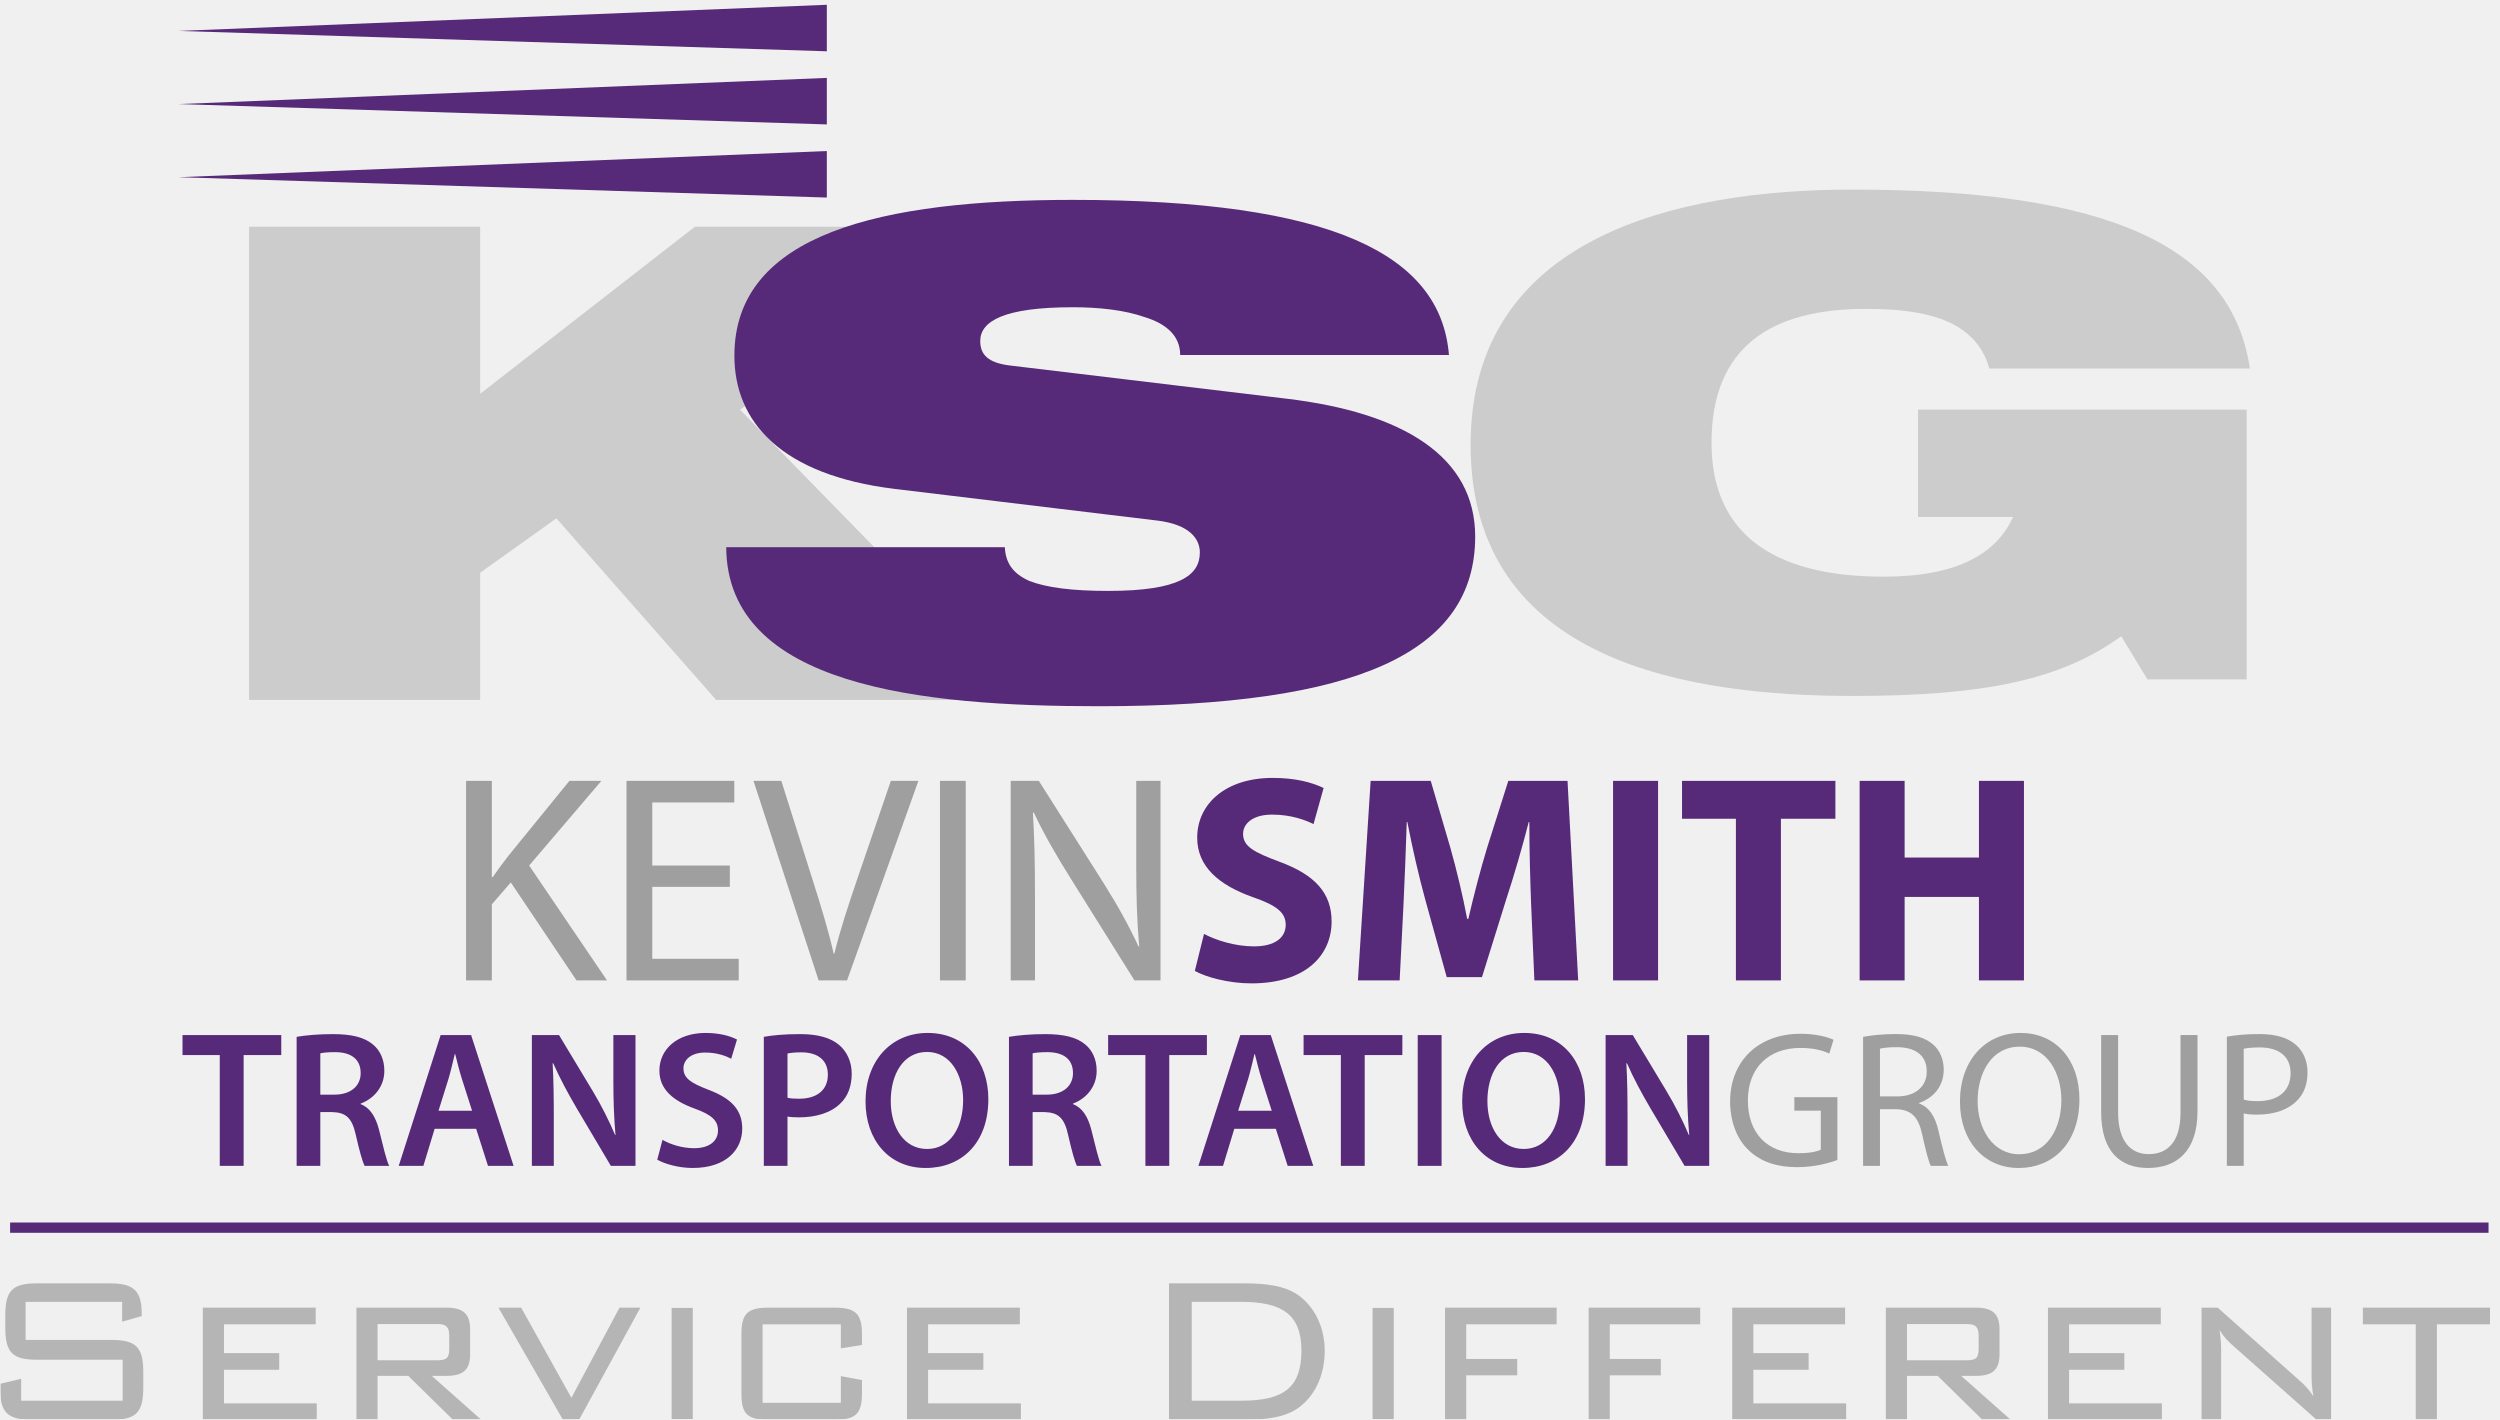
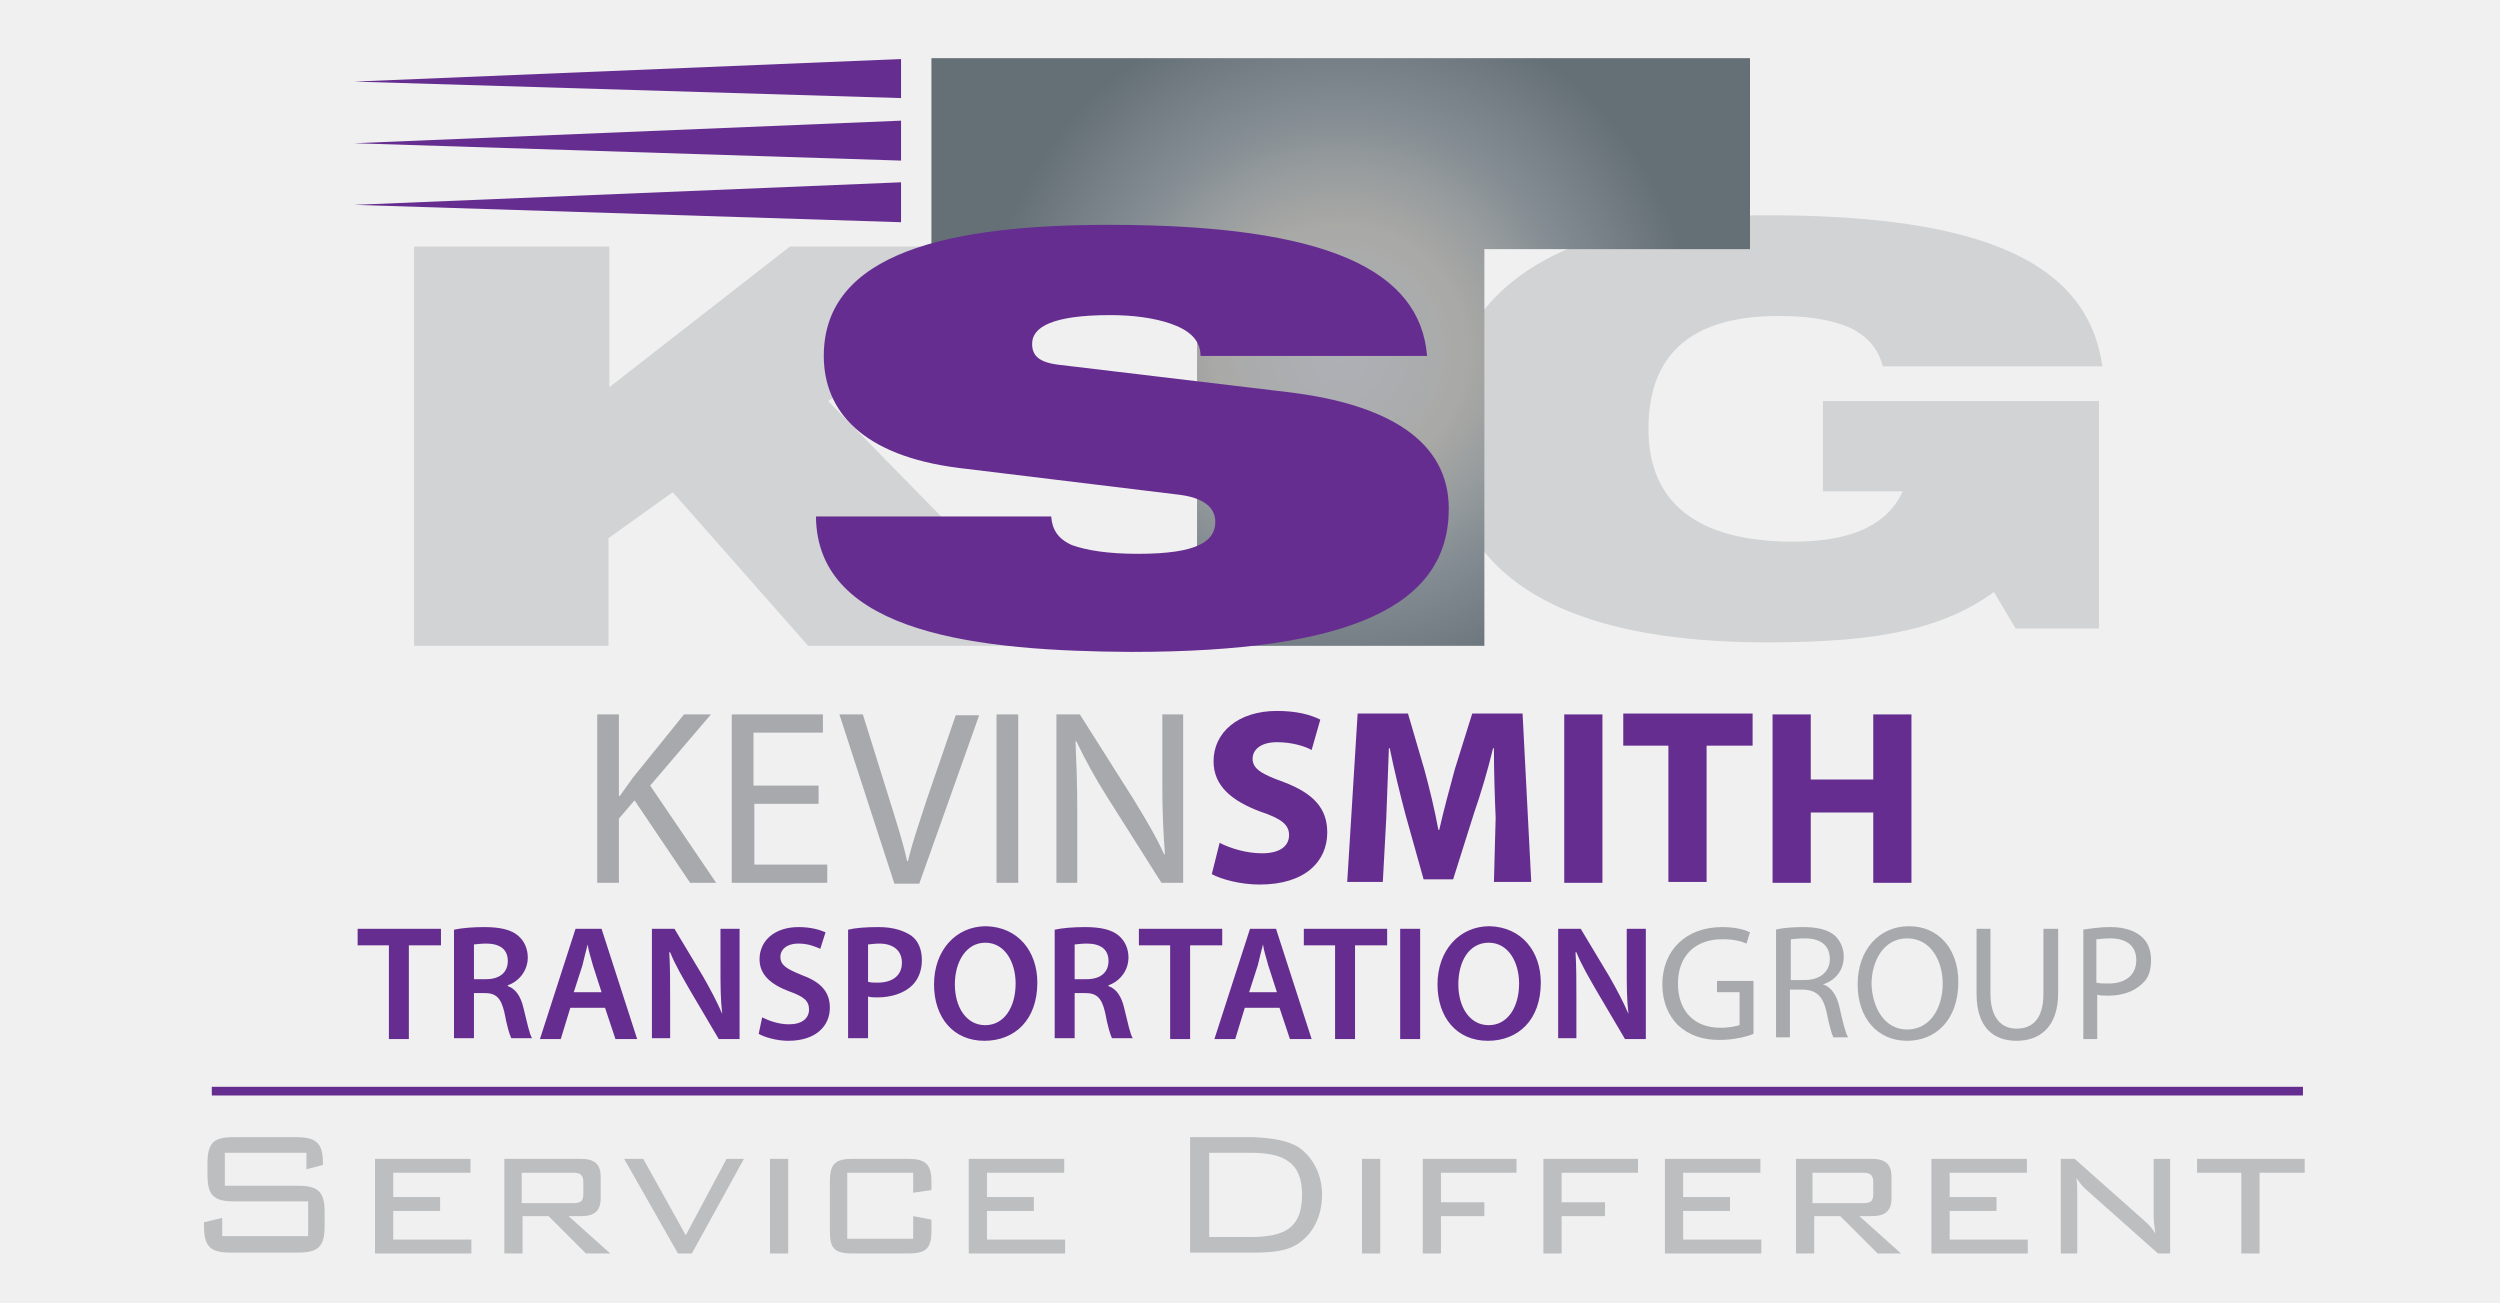
- <svg xmlns="http://www.w3.org/2000/svg" xmlns:xlink="http://www.w3.org/1999/xlink" width="243px" height="138px" viewBox="0 0 243 138" version="1.1">
-   <defs>
-     <path id="path-1" d="M0.06,0.269 L242.03,0.269 L242.03,137.94 L0.06,137.94" />
-     <path id="path-3" d="M31.417,22.299 L0.789,22.299 L0.789,0.269 L95.136,0.269 L95.136,22.299 L64.508,22.299 L64.508,68.036 L31.417,68.036 L31.417,22.299" />
-   </defs>
-   <g id="Page-1" stroke="none" stroke-width="1" fill="none" fill-rule="evenodd">
-     <g id="KSTG_Logo">
-       <g id="Group-18">
-         <mask id="mask-2" fill="white">
-           <use xlink:href="#path-1" />
-         </mask>
-         <g id="Clip-2" />
-         <path d="M2.492,126.54 L2.492,130.24 L10.844,130.24 C13.259,130.24 13.927,130.985 13.927,133.375 L13.927,134.865 C13.927,137.306 13.233,138 10.844,138 L3.109,138 C0.72,138 0,137.306 0,134.865 L0,134.504 L2.056,134.017 L2.056,136.149 L11.923,136.149 L11.923,132.167 L3.598,132.167 C1.233,132.167 0.514,131.499 0.514,129.032 L0.514,127.876 C0.514,125.409 1.233,124.741 3.598,124.741 L10.663,124.741 C12.873,124.741 13.772,125.357 13.772,127.644 L13.772,127.926 L11.871,128.466 L11.871,126.54 L2.492,126.54" id="Fill-1" fill="#B4B5B4" mask="url(#mask-2)" />
-         <path d="M19.713,127.104 L30.686,127.104 L30.686,128.723 L21.769,128.723 L21.769,131.524 L27.14,131.524 L27.14,133.143 L21.769,133.143 L21.769,136.407 L30.788,136.407 L30.788,138 L19.713,138 L19.713,127.104" id="Fill-3" fill="#B4B5B4" mask="url(#mask-2)" />
-         <path d="M36.701,128.698 L36.701,132.218 L42.509,132.218 C43.408,132.218 43.665,131.987 43.665,131.113 L43.665,129.802 C43.665,128.903 43.279,128.698 42.509,128.698 L36.701,128.698 L36.701,128.698 Z M34.646,127.104 L43.408,127.104 C45.001,127.104 45.695,127.696 45.695,129.211 L45.695,131.653 C45.695,133.143 45.001,133.734 43.408,133.734 L41.969,133.734 L46.774,138 L44.024,138 L39.683,133.734 L36.701,133.734 L36.701,138 L34.646,138 L34.646,127.104 L34.646,127.104 Z" id="Fill-4" fill="#B4B5B4" mask="url(#mask-2)" />
-         <path d="M48.448,127.104 L50.658,127.104 L55.54,135.867 L60.217,127.104 L62.246,127.104 L56.285,138 L54.718,138 L48.448,127.104" id="Fill-5" fill="#B4B5B4" mask="url(#mask-2)" />
-         <path d="M65.282,127.13 L67.338,127.13 L67.338,137.94 L65.282,137.94 L65.282,127.13 Z" id="Fill-6" fill="#B4B5B4" mask="url(#mask-2)" />
-         <path d="M74.123,128.723 L74.123,136.355 L81.729,136.355 L81.729,133.759 L83.784,134.145 L83.784,135.43 C83.784,137.434 83.168,138 81.112,138 L74.714,138 C72.606,138 72.067,137.434 72.067,135.43 L72.067,129.7 C72.067,127.696 72.633,127.104 74.714,127.104 L81.112,127.104 C83.142,127.104 83.784,127.669 83.784,129.7 L83.784,130.728 L81.729,131.062 L81.729,128.723 L74.123,128.723" id="Fill-7" fill="#B4B5B4" mask="url(#mask-2)" />
-         <path d="M88.156,127.104 L99.129,127.104 L99.129,128.723 L90.212,128.723 L90.212,131.524 L95.583,131.524 L95.583,133.143 L90.212,133.143 L90.212,136.407 L99.231,136.407 L99.231,138 L88.156,138 L88.156,127.104" id="Fill-8" fill="#B4B5B4" mask="url(#mask-2)" />
-         <path d="M115.837,126.54 L115.837,136.149 L120.616,136.149 C124.573,136.149 126.5,135.044 126.5,131.293 C126.5,127.696 124.547,126.54 120.616,126.54 L115.837,126.54 L115.837,126.54 Z M126.012,125.768 C127.708,126.874 128.762,128.929 128.762,131.293 C128.762,133.786 127.733,135.841 126.012,136.971 C124.83,137.743 123.16,138 120.924,138 L113.627,138 L113.627,124.741 L120.924,124.741 C123.16,124.741 124.805,124.998 126.012,125.768 L126.012,125.768 Z" id="Fill-9" fill="#B4B5B4" mask="url(#mask-2)" />
-         <path d="M133.417,127.13 L135.473,127.13 L135.473,137.94 L133.417,137.94 L133.417,127.13 Z" id="Fill-10" fill="#B4B5B4" mask="url(#mask-2)" />
-         <path d="M140.459,127.104 L151.303,127.104 L151.303,128.723 L142.515,128.723 L142.515,132.089 L147.475,132.089 L147.475,133.682 L142.515,133.682 L142.515,138 L140.459,138 L140.459,127.104" id="Fill-11" fill="#B4B5B4" mask="url(#mask-2)" />
-         <path d="M154.415,127.104 L165.26,127.104 L165.26,128.723 L156.471,128.723 L156.471,132.089 L161.431,132.089 L161.431,133.682 L156.471,133.682 L156.471,138 L154.415,138 L154.415,127.104" id="Fill-12" fill="#B4B5B4" mask="url(#mask-2)" />
-         <path d="M168.372,127.104 L179.344,127.104 L179.344,128.723 L170.428,128.723 L170.428,131.524 L175.798,131.524 L175.798,133.143 L170.428,133.143 L170.428,136.407 L179.446,136.407 L179.446,138 L168.372,138 L168.372,127.104" id="Fill-13" fill="#B4B5B4" mask="url(#mask-2)" />
-         <path d="M185.36,128.698 L185.36,132.218 L191.167,132.218 C192.066,132.218 192.323,131.987 192.323,131.113 L192.323,129.802 C192.323,128.903 191.938,128.698 191.167,128.698 L185.36,128.698 L185.36,128.698 Z M183.305,127.104 L192.066,127.104 C193.66,127.104 194.354,127.696 194.354,129.211 L194.354,131.653 C194.354,133.143 193.66,133.734 192.066,133.734 L190.628,133.734 L195.433,138 L192.684,138 L188.341,133.734 L185.36,133.734 L185.36,138 L183.305,138 L183.305,127.104 L183.305,127.104 Z" id="Fill-14" fill="#B4B5B4" mask="url(#mask-2)" />
-         <path d="M199.06,127.104 L210.031,127.104 L210.031,128.723 L201.115,128.723 L201.115,131.524 L206.485,131.524 L206.485,133.143 L201.115,133.143 L201.115,136.407 L210.134,136.407 L210.134,138 L199.06,138 L199.06,127.104" id="Fill-15" fill="#B4B5B4" mask="url(#mask-2)" />
-         <path d="M215.895,131.242 L215.895,138 L213.993,138 L213.993,127.104 L215.561,127.104 L223.552,134.222 C224.065,134.659 224.477,135.147 224.862,135.712 C224.733,135.019 224.683,134.351 224.683,133.682 L224.683,127.104 L226.584,127.104 L226.584,138 L225.171,138 L217.025,130.779 C216.537,130.342 216.1,129.879 215.74,129.289 C215.843,129.931 215.895,130.599 215.895,131.242" id="Fill-16" fill="#B4B5B4" mask="url(#mask-2)" />
-         <path d="M236.865,138 L234.81,138 L234.81,128.723 L229.671,128.723 L229.671,127.104 L242.03,127.104 L242.03,128.723 L236.865,128.723 L236.865,138" id="Fill-17" fill="#B4B5B4" mask="url(#mask-2)" />
-       </g>
-       <path d="M45.303,75.9 L47.807,75.9 L47.807,85.252 L47.893,85.252 C48.411,84.504 48.929,83.814 49.419,83.181 L55.346,75.9 L58.455,75.9 L51.433,84.13 L59.002,95.296 L56.038,95.296 L49.649,85.771 L47.807,87.901 L47.807,95.296 L45.303,95.296 L45.303,75.9" id="Fill-19" fill="#9E9F9E" />
-       <path d="M70.94,86.202 L63.401,86.202 L63.401,93.196 L71.804,93.196 L71.804,95.296 L60.897,95.296 L60.897,75.9 L71.372,75.9 L71.372,78 L63.401,78 L63.401,84.13 L70.94,84.13 L70.94,86.202" id="Fill-20" fill="#9E9F9E" />
-       <path d="M79.57,95.296 L73.239,75.9 L75.944,75.9 L78.965,85.454 C79.799,88.073 80.519,90.433 81.038,92.706 L81.095,92.706 C81.641,90.461 82.448,88.015 83.311,85.483 L86.591,75.9 L89.268,75.9 L82.333,95.296 L79.57,95.296" id="Fill-21" fill="#9E9F9E" />
-       <path d="M91.365,75.9 L93.869,75.9 L93.869,95.296 L91.365,95.296 L91.365,75.9 Z" id="Fill-22" fill="#9E9F9E" />
-       <path d="M98.241,95.296 L98.241,75.9 L100.975,75.9 L107.191,85.713 C108.63,87.987 109.752,90.03 110.673,92.016 L110.731,91.987 C110.5,89.397 110.443,87.036 110.443,84.015 L110.443,75.9 L112.803,75.9 L112.803,95.296 L110.27,95.296 L104.112,85.454 C102.759,83.296 101.464,81.079 100.486,78.979 L100.4,79.008 C100.543,81.454 100.601,83.785 100.601,87.008 L100.601,95.296 L98.241,95.296" id="Fill-23" fill="#9E9F9E" />
-       <path d="M117.029,90.778 C118.179,91.382 120.021,91.987 121.892,91.987 C123.907,91.987 124.971,91.153 124.971,89.886 C124.971,88.677 124.05,87.987 121.719,87.181 C118.496,86.03 116.367,84.245 116.367,81.425 C116.367,78.115 119.158,75.612 123.705,75.612 C125.92,75.612 127.503,76.043 128.655,76.59 L127.676,80.102 C126.928,79.727 125.518,79.18 123.647,79.18 C121.748,79.18 120.827,80.073 120.827,81.051 C120.827,82.288 121.892,82.835 124.424,83.785 C127.849,85.051 129.432,86.835 129.432,89.57 C129.432,92.822 126.957,95.584 121.633,95.584 C119.417,95.584 117.23,94.98 116.136,94.375 L117.029,90.778" id="Fill-24" fill="#572A79" />
-       <path d="M148.824,87.871 C148.738,85.54 148.652,82.72 148.652,79.9 L148.594,79.9 C147.96,82.375 147.155,85.138 146.407,87.411 L144.047,94.98 L140.623,94.98 L138.55,87.497 C137.917,85.195 137.284,82.432 136.794,79.9 L136.737,79.9 C136.651,82.519 136.536,85.512 136.42,87.929 L136.046,95.296 L131.989,95.296 L133.226,75.9 L139.068,75.9 L140.967,82.375 C141.601,84.619 142.176,87.036 142.608,89.311 L142.723,89.311 C143.241,87.066 143.903,84.504 144.565,82.346 L146.608,75.9 L152.364,75.9 L153.4,95.296 L149.141,95.296 L148.824,87.871" id="Fill-25" fill="#572A79" />
-       <path d="M156.79,75.9 L161.164,75.9 L161.164,95.296 L156.79,95.296 L156.79,75.9 Z" id="Fill-26" fill="#572A79" />
-       <path d="M168.73,79.583 L163.493,79.583 L163.493,75.9 L178.4,75.9 L178.4,79.583 L173.104,79.583 L173.104,95.296 L168.73,95.296 L168.73,79.583" id="Fill-27" fill="#572A79" />
-       <path d="M185.129,75.9 L185.129,83.353 L192.353,83.353 L192.353,75.9 L196.727,75.9 L196.727,95.296 L192.353,95.296 L192.353,87.181 L185.129,87.181 L185.129,95.296 L180.755,95.296 L180.755,75.9 L185.129,75.9" id="Fill-28" fill="#572A79" />
-       <path d="M156.065,113.321 L156.065,100.609 L158.706,100.609 L161.987,106.06 C162.835,107.474 163.572,108.946 164.156,110.322 L164.194,110.322 C164.042,108.624 163.986,106.984 163.986,105.041 L163.986,100.609 L166.136,100.609 L166.136,113.321 L163.741,113.321 L160.421,107.719 C159.611,106.342 158.762,104.777 158.14,103.344 L158.083,103.363 C158.177,105.003 158.197,106.682 158.197,108.776 L158.197,113.321 L156.065,113.321 L156.065,113.321 Z M144.575,107.022 C144.575,109.605 145.875,111.68 148.101,111.68 C150.345,111.68 151.609,109.586 151.609,106.927 C151.609,104.532 150.421,102.25 148.101,102.25 C145.8,102.25 144.575,104.4 144.575,107.022 L144.575,107.022 Z M154.061,106.832 C154.061,111.095 151.477,113.528 147.969,113.528 C144.386,113.528 142.123,110.793 142.123,107.059 C142.123,103.156 144.575,100.402 148.158,100.402 C151.874,100.402 154.061,103.211 154.061,106.832 L154.061,106.832 Z M137.802,100.609 L140.122,100.609 L140.122,113.321 L137.802,113.321 L137.802,100.609 Z M130.331,102.552 L126.709,102.552 L126.709,100.609 L136.309,100.609 L136.309,102.552 L132.65,102.552 L132.65,113.321 L130.331,113.321 L130.331,102.552 L130.331,102.552 Z M123.613,107.964 L122.614,104.833 C122.369,104.061 122.161,103.193 121.972,102.457 L121.935,102.457 C121.747,103.193 121.557,104.079 121.332,104.833 L120.35,107.964 L123.613,107.964 L123.613,107.964 Z M119.973,109.718 L118.879,113.321 L116.484,113.321 L120.558,100.609 L123.519,100.609 L127.649,113.321 L125.16,113.321 L124.009,109.718 L119.973,109.718 L119.973,109.718 Z M111.333,102.552 L107.711,102.552 L107.711,100.609 L117.311,100.609 L117.311,102.552 L113.652,102.552 L113.652,113.321 L111.333,113.321 L111.333,102.552 L111.333,102.552 Z M100.372,106.399 L101.749,106.399 C103.314,106.399 104.294,105.57 104.294,104.306 C104.294,102.91 103.314,102.269 101.805,102.269 C101.07,102.269 100.598,102.326 100.372,102.382 L100.372,106.399 L100.372,106.399 Z M98.071,100.779 C98.938,100.628 100.24,100.515 101.579,100.515 C103.408,100.515 104.653,100.817 105.501,101.534 C106.2,102.117 106.595,103.004 106.595,104.079 C106.595,105.72 105.483,106.832 104.294,107.267 L104.294,107.324 C105.2,107.662 105.747,108.549 106.067,109.775 C106.463,111.36 106.803,112.83 107.067,113.321 L104.671,113.321 C104.483,112.944 104.181,111.907 103.823,110.322 C103.464,108.662 102.861,108.134 101.541,108.096 L100.372,108.096 L100.372,113.321 L98.071,113.321 L98.071,100.779 L98.071,100.779 Z M86.581,107.022 C86.581,109.605 87.882,111.68 90.108,111.68 C92.352,111.68 93.616,109.586 93.616,106.927 C93.616,104.532 92.427,102.25 90.108,102.25 C87.806,102.25 86.581,104.4 86.581,107.022 L86.581,107.022 Z M96.067,106.832 C96.067,111.095 93.484,113.528 89.975,113.528 C86.392,113.528 84.129,110.793 84.129,107.059 C84.129,103.156 86.581,100.402 90.165,100.402 C93.879,100.402 96.067,103.211 96.067,106.832 L96.067,106.832 Z M76.544,106.701 C76.827,106.777 77.205,106.795 77.675,106.795 C79.411,106.795 80.467,105.947 80.467,104.456 C80.467,103.042 79.486,102.287 77.883,102.287 C77.242,102.287 76.79,102.344 76.544,102.401 L76.544,106.701 L76.544,106.701 Z M74.243,100.779 C75.073,100.628 76.223,100.515 77.789,100.515 C79.486,100.515 80.731,100.873 81.542,101.552 C82.296,102.174 82.787,103.174 82.787,104.363 C82.787,105.57 82.41,106.569 81.693,107.247 C80.769,108.172 79.317,108.606 77.675,108.606 C77.242,108.606 76.846,108.587 76.544,108.531 L76.544,113.321 L74.243,113.321 L74.243,100.779 L74.243,100.779 Z M64.395,110.793 C65.15,111.227 66.281,111.605 67.469,111.605 C68.96,111.605 69.789,110.907 69.789,109.869 C69.789,108.908 69.148,108.342 67.526,107.757 C65.432,107.002 64.093,105.89 64.093,104.061 C64.093,101.986 65.829,100.402 68.581,100.402 C69.959,100.402 70.977,100.703 71.637,101.043 L71.072,102.91 C70.619,102.664 69.732,102.307 68.544,102.307 C67.073,102.307 66.432,103.099 66.432,103.834 C66.432,104.815 67.168,105.268 68.865,105.928 C71.072,106.757 72.146,107.87 72.146,109.7 C72.146,111.737 70.6,113.528 67.318,113.528 C65.979,113.528 64.584,113.132 63.886,112.717 L64.395,110.793 L64.395,110.793 Z M51.698,113.321 L51.698,100.609 L54.338,100.609 L57.62,106.06 C58.468,107.474 59.204,108.946 59.789,110.322 L59.827,110.322 C59.675,108.624 59.619,106.984 59.619,105.041 L59.619,100.609 L61.769,100.609 L61.769,113.321 L59.374,113.321 L56.054,107.719 C55.244,106.342 54.395,104.777 53.772,103.344 L53.715,103.363 C53.81,105.003 53.829,106.682 53.829,108.776 L53.829,113.321 L51.698,113.321 L51.698,113.321 Z M45.885,107.964 L44.885,104.833 C44.64,104.061 44.433,103.193 44.245,102.457 L44.206,102.457 C44.018,103.193 43.83,104.079 43.603,104.833 L42.623,107.964 L45.885,107.964 L45.885,107.964 Z M42.246,109.718 L41.152,113.321 L38.756,113.321 L42.83,100.609 L45.791,100.609 L49.921,113.321 L47.432,113.321 L46.282,109.718 L42.246,109.718 L42.246,109.718 Z M31.134,106.399 L32.51,106.399 C34.076,106.399 35.057,105.57 35.057,104.306 C35.057,102.91 34.076,102.269 32.567,102.269 C31.831,102.269 31.36,102.326 31.134,102.382 L31.134,106.399 L31.134,106.399 Z M28.833,100.779 C29.701,100.628 31.002,100.515 32.341,100.515 C34.17,100.515 35.416,100.817 36.264,101.534 C36.961,102.117 37.358,103.004 37.358,104.079 C37.358,105.72 36.245,106.832 35.057,107.267 L35.057,107.324 C35.962,107.662 36.509,108.549 36.83,109.775 C37.226,111.36 37.565,112.83 37.83,113.321 L35.434,113.321 C35.246,112.944 34.944,111.907 34.585,110.322 C34.227,108.662 33.623,108.134 32.303,108.096 L31.134,108.096 L31.134,113.321 L28.833,113.321 L28.833,100.779 L28.833,100.779 Z M21.361,102.552 L17.74,102.552 L17.74,100.609 L27.339,100.609 L27.339,102.552 L23.681,102.552 L23.681,113.321 L21.361,113.321 L21.361,102.552 L21.361,102.552 Z" id="Fill-29" fill="#572A79" />
-       <path d="M178.596,112.749 C177.86,113.028 176.4,113.448 174.688,113.448 C172.76,113.448 171.17,112.96 169.934,111.768 C168.838,110.713 168.164,109.025 168.167,107.047 C168.172,103.257 170.779,100.482 175.039,100.482 C176.507,100.482 177.672,100.805 178.218,101.065 L177.808,102.404 C177.131,102.095 176.283,101.86 175,101.86 C171.917,101.86 169.894,103.78 169.894,106.961 C169.894,110.184 171.827,112.091 174.801,112.091 C175.875,112.091 176.603,111.94 176.982,111.748 L176.982,107.96 L174.41,107.96 L174.41,106.648 L178.596,106.648 L178.596,112.749" id="Fill-30" fill="#9E9F9E" />
-       <path d="M182.733,106.57 L184.411,106.57 C186.167,106.57 187.281,105.613 187.281,104.157 C187.281,102.505 186.089,101.787 184.358,101.785 C183.562,101.785 183.011,101.858 182.733,101.93 L182.733,106.57 L182.733,106.57 Z M181.092,100.784 C181.925,100.617 183.122,100.51 184.25,100.51 C185.993,100.51 187.141,100.841 187.933,101.556 C188.561,102.113 188.93,102.979 188.93,103.973 C188.93,105.643 187.864,106.753 186.535,107.211 L186.535,107.258 C187.503,107.598 188.089,108.514 188.399,109.831 C188.817,111.609 189.118,112.824 189.376,113.321 L187.673,113.321 C187.473,112.952 187.186,111.869 186.838,110.278 C186.461,108.536 185.773,107.862 184.287,107.812 L182.733,107.812 L182.733,113.321 L181.092,113.321 L181.092,100.784 L181.092,100.784 Z" id="Fill-31" fill="#9E9F9E" />
-       <path d="M196.292,112.193 C198.9,112.193 200.365,109.798 200.365,106.909 C200.365,104.379 199.044,101.737 196.313,101.737 C193.575,101.737 192.224,104.293 192.226,107.033 C192.223,109.719 193.693,112.193 196.273,112.193 L196.292,112.193 L196.292,112.193 Z M196.222,113.528 C192.85,113.528 190.508,110.918 190.508,107.076 C190.508,103.049 193,100.402 196.394,100.402 C199.866,100.402 202.12,103.061 202.12,106.837 C202.12,111.199 199.462,113.528 196.241,113.528 L196.222,113.528 L196.222,113.528 Z" id="Fill-32" fill="#9E9F9E" />
-       <path d="M205.882,100.609 L205.882,108.143 C205.882,110.978 207.14,112.181 208.855,112.181 C210.726,112.181 211.946,110.936 211.946,108.143 L211.946,100.609 L213.596,100.609 L213.596,108.026 C213.596,111.934 211.542,113.528 208.786,113.528 C206.191,113.528 204.232,112.047 204.232,108.097 L204.232,100.609 L205.882,100.609" id="Fill-33" fill="#9E9F9E" />
-       <path d="M218.09,106.885 C218.456,106.992 218.913,107.029 219.452,107.029 C221.443,107.029 222.645,106.051 222.645,104.315 C222.645,102.631 221.444,101.809 219.643,101.809 C218.919,101.809 218.38,101.876 218.09,101.939 L218.09,106.885 L218.09,106.885 Z M216.45,100.764 C217.242,100.622 218.28,100.51 219.61,100.51 C221.221,100.51 222.414,100.883 223.172,101.567 C223.863,102.175 224.291,103.096 224.291,104.228 C224.291,105.38 223.948,106.289 223.302,106.948 C222.426,107.877 221.022,108.34 219.418,108.34 C218.919,108.34 218.469,108.322 218.09,108.222 L218.09,113.321 L216.45,113.321 L216.45,100.764 L216.45,100.764 Z" id="Fill-34" fill="#9E9F9E" />
-       <path d="M186.432,39.816 L218.372,39.816 L218.372,66.036 L208.734,66.036 L206.185,61.848 C200.371,66.036 193.042,67.646 180.139,67.646 C164.369,67.646 142.942,64.49 142.942,43.23 C142.942,23.066 162.855,18.428 180.06,18.428 C205.07,18.428 216.938,23.968 218.69,35.822 L193.362,35.822 C192.724,33.438 191.051,31.956 188.981,31.119 C186.83,30.282 184.281,30.024 181.334,30.024 C172.174,30.024 166.36,33.696 166.36,43.037 C166.36,51.541 171.935,56.051 183.086,56.051 C190.414,56.051 194.079,53.731 195.671,50.252 L186.432,50.252 L186.432,39.816" id="Fill-35" fill="#CBCCCB" />
-       <path d="M54.082,50.384 L46.674,55.667 L46.674,68.036 L24.213,68.036 L24.213,22.038 L46.674,22.038 L46.674,38.273 L67.543,22.038 L97.332,22.038 L71.923,39.819 L99.482,68.036 L69.613,68.036 L54.082,50.384" id="Fill-36" fill="#CBCCCB" />
-       <g id="Group-39" transform="translate(83, 0)">
-         <mask id="mask-4" fill="white">
-           <use xlink:href="#path-3" />
-         </mask>
-         <g id="Clip-38" />
-         <path d="M31.417,22.299 L0.789,22.299 L0.789,0.269 L95.136,0.269 L95.136,22.299 L64.508,22.299 L64.508,68.036 L31.417,68.036 L31.417,22.299" id="Fill-37" mask="url(#mask-4)" />
-       </g>
-       <path d="M86.915,47.516 C75.923,46.163 71.383,41.009 71.383,34.567 C71.383,22.649 85.8,19.428 104.279,19.428 C129.608,19.428 140.042,24.775 140.839,34.503 L114.713,34.503 C114.713,32.634 113.36,31.474 111.288,30.83 C109.297,30.122 106.748,29.864 104.279,29.864 C97.588,29.864 95.279,31.217 95.279,33.15 C95.279,34.438 95.995,35.276 98.226,35.533 L125.068,38.754 C136.378,40.107 143.388,44.359 143.388,52.154 C143.388,63.364 132.077,68.646 106.827,68.646 C89.543,68.646 70.666,66.714 70.587,53.185 L97.668,53.185 C97.747,54.731 98.464,55.762 100.058,56.47 C101.73,57.115 104.2,57.437 107.704,57.437 C114.713,57.437 116.625,55.891 116.625,53.7 C116.625,52.347 115.589,50.995 112.563,50.608 L86.915,47.516" id="Fill-40" fill="#572A79" />
-       <path d="M80.368,0.464 L80.368,4.986 L17.34,3.007 L80.368,0.464" id="Fill-41" fill="#572A79" />
-       <path d="M80.368,7.572 L80.368,12.094 L17.34,10.116 L80.368,7.572" id="Fill-42" fill="#572A79" />
-       <path d="M80.368,14.68 L80.368,19.202 L17.34,17.224 L80.368,14.68" id="Fill-43" fill="#572A79" />
-       <path d="M0.982,119.328 L241.886,119.328" id="Stroke-44" stroke="#572A79" />
+ <svg xmlns="http://www.w3.org/2000/svg" version="1.1" id="Layer_1" x="0px" y="0px" viewBox="0 0 288 150" style="enable-background:new 0 0 288 150;" xml:space="preserve">
+   <style type="text/css">
+ 	.st0{fill:#BCBEC0;}
+ 	.st1{fill:#A7A9AC;}
+ 	.st2{fill:#662D91;}
+ 	.st3{fill:#D1D3D4;}
+ 	.st4{fill:url(#SVGID_1_);}
+ 	.st5{fill:none;stroke:#662D91;stroke-miterlimit:10;}
+ </style>
+   <g>
+     <path class="st0" d="M25.9,132.9v3.7h8.4c2.4,0,3.1,0.7,3.1,3.1v1.5c0,2.4-0.7,3.1-3.1,3.1h-7.7c-2.4,0-3.1-0.7-3.1-3.1v-0.4   l2.1-0.5v2.1h9.9v-4H27c-2.4,0-3.1-0.7-3.1-3.1v-1.2c0-2.5,0.7-3.1,3.1-3.1h7.1c2.2,0,3.1,0.6,3.1,2.9v0.3l-1.9,0.5v-1.9H25.9z" />
+     <path class="st0" d="M43.2,133.5h11v1.6h-8.9v2.8h5.4v1.6h-5.4v3.3h9v1.6H43.2V133.5z" />
+     <path class="st0" d="M58.1,133.5h8.8c1.6,0,2.3,0.6,2.3,2.1v2.4c0,1.5-0.7,2.1-2.3,2.1h-1.4l4.8,4.3h-2.8l-4.3-4.3h-3v4.3h-2.1   V133.5z M60.1,135.1v3.5H66c0.9,0,1.2-0.2,1.2-1.1v-1.3c0-0.9-0.4-1.1-1.2-1.1H60.1z" />
+     <path class="st0" d="M71.9,133.5h2.2l4.9,8.8l4.7-8.8h2l-6,10.9h-1.6L71.9,133.5z" />
+     <path class="st0" d="M88.7,144.4v-10.9h2.1v10.9H88.7z" />
+     <path class="st0" d="M97.6,135.1v7.6h7.6v-2.6l2.1,0.4v1.3c0,2-0.6,2.6-2.7,2.6h-6.4c-2.1,0-2.6-0.6-2.6-2.6v-5.7   c0-2,0.6-2.6,2.6-2.6h6.4c2,0,2.7,0.6,2.7,2.6v1l-2.1,0.3v-2.3H97.6z" />
+     <path class="st0" d="M111.6,133.5h11v1.6h-8.9v2.8h5.4v1.6h-5.4v3.3h9v1.6h-11.1V133.5z" />
+     <path class="st0" d="M149.5,132.1c1.7,1.1,2.8,3.2,2.8,5.5c0,2.5-1,4.5-2.8,5.7c-1.2,0.8-2.9,1-5.1,1h-7.3v-13.3h7.3   C146.6,131.1,148.3,131.4,149.5,132.1z M139.3,132.9v9.6h4.8c4,0,5.9-1.1,5.9-4.9c0-3.6-2-4.8-5.9-4.8H139.3z" />
+     <path class="st0" d="M156.9,144.4v-10.9h2.1v10.9H156.9z" />
+     <path class="st0" d="M163.9,133.5h10.8v1.6H166v3.4h5v1.6h-5v4.3h-2.1V133.5z" />
+     <path class="st0" d="M177.9,133.5h10.8v1.6h-8.8v3.4h5v1.6h-5v4.3h-2.1V133.5z" />
+     <path class="st0" d="M191.8,133.5h11v1.6h-8.9v2.8h5.4v1.6h-5.4v3.3h9v1.6h-11.1V133.5z" />
+     <path class="st0" d="M206.8,133.5h8.8c1.6,0,2.3,0.6,2.3,2.1v2.4c0,1.5-0.7,2.1-2.3,2.1h-1.4l4.8,4.3h-2.7l-4.3-4.3h-3v4.3h-2.1   V133.5z M208.8,135.1v3.5h5.8c0.9,0,1.2-0.2,1.2-1.1v-1.3c0-0.9-0.4-1.1-1.2-1.1H208.8z" />
+     <path class="st0" d="M222.5,133.5h11v1.6h-8.9v2.8h5.4v1.6h-5.4v3.3h9v1.6h-11.1V133.5z" />
+     <path class="st0" d="M239.3,137.6v6.8h-1.9v-10.9h1.6l8,7.1c0.5,0.4,0.9,0.9,1.3,1.5c-0.1-0.7-0.2-1.4-0.2-2v-6.6h1.9v10.9h-1.4   l-8.1-7.2c-0.5-0.4-0.9-0.9-1.3-1.5C239.3,136.3,239.3,137,239.3,137.6z" />
+     <path class="st0" d="M260.3,144.4h-2.1v-9.3h-5.1v-1.6h12.4v1.6h-5.2V144.4z" />
+   </g>
+   <g>
+     <path class="st1" d="M68.8,82.3h2.5v9.4h0.1c0.5-0.7,1-1.4,1.5-2.1l5.9-7.3h3.1l-7,8.2l7.6,11.2h-3l-6.4-9.5l-1.8,2.1v7.4h-2.5   V82.3z" />
+     <path class="st1" d="M94.4,92.6h-7.5v7h8.4v2.1H84.3V82.3h10.5v2.1h-8v6.1h7.5V92.6z" />
+     <path class="st1" d="M103,101.7l-6.3-19.4h2.7l3,9.6c0.8,2.6,1.6,5,2.1,7.3h0.1c0.5-2.2,1.4-4.7,2.2-7.2l3.3-9.6h2.7l-6.9,19.4H103   z" />
+     <path class="st1" d="M117.3,82.3v19.4h-2.5V82.3H117.3z" />
+     <path class="st1" d="M121.7,101.7V82.3h2.7l6.2,9.8c1.4,2.3,2.6,4.3,3.5,6.3l0.1,0c-0.2-2.6-0.3-5-0.3-8v-8.1h2.4v19.4h-2.5   l-6.2-9.8c-1.4-2.2-2.6-4.4-3.6-6.5l-0.1,0c0.1,2.4,0.2,4.8,0.2,8v8.3H121.7z" />
+     <path class="st2" d="M140.5,97.1c1.2,0.6,3,1.2,4.9,1.2c2,0,3.1-0.8,3.1-2.1c0-1.2-0.9-1.9-3.3-2.7c-3.2-1.2-5.4-2.9-5.4-5.8   c0-3.3,2.8-5.8,7.3-5.8c2.2,0,3.8,0.4,5,1l-1,3.5c-0.7-0.4-2.2-0.9-4-0.9c-1.9,0-2.8,0.9-2.8,1.9c0,1.2,1.1,1.8,3.6,2.7   c3.4,1.3,5,3,5,5.8c0,3.3-2.5,6-7.8,6c-2.2,0-4.4-0.6-5.5-1.2L140.5,97.1z" />
+     <path class="st2" d="M172.3,94.2c-0.1-2.3-0.2-5.2-0.2-8H172c-0.6,2.5-1.4,5.2-2.2,7.5l-2.4,7.6h-3.4l-2.1-7.5   c-0.6-2.3-1.3-5.1-1.8-7.6h-0.1c-0.1,2.6-0.2,5.6-0.3,8l-0.4,7.4h-4.1l1.2-19.4h5.8l1.9,6.5c0.6,2.2,1.2,4.7,1.6,6.9h0.1   c0.5-2.2,1.2-4.8,1.8-7l2-6.4h5.8l1,19.4h-4.3L172.3,94.2z" />
+     <path class="st2" d="M184.6,82.3v19.4h-4.4V82.3H184.6z" />
+     <path class="st2" d="M192.2,85.9h-5.2v-3.7h14.9v3.7h-5.3v15.7h-4.4V85.9z" />
+     <path class="st2" d="M208.6,82.3v7.5h7.2v-7.5h4.4v19.4h-4.4v-8.1h-7.2v8.1h-4.4V82.3H208.6z" />
+   </g>
+   <g>
+     <path class="st2" d="M44.8,108.9h-3.6V107h9.6v1.9h-3.7v10.8h-2.3V108.9z M52.3,107.1c0.9-0.2,2.2-0.3,3.5-0.3c1.8,0,3.1,0.3,3.9,1   c0.7,0.6,1.1,1.5,1.1,2.5c0,1.6-1.1,2.8-2.3,3.2v0.1c0.9,0.3,1.5,1.2,1.8,2.5c0.4,1.6,0.7,3.1,1,3.5h-2.4c-0.2-0.4-0.5-1.4-0.8-3   c-0.4-1.7-1-2.2-2.3-2.2h-1.2v5.2h-2.3V107.1z M54.6,112.8H56c1.6,0,2.5-0.8,2.5-2.1c0-1.4-1-2-2.5-2c-0.7,0-1.2,0.1-1.4,0.1V112.8   z M65.7,116.1l-1.1,3.6h-2.4l4.1-12.7h3l4.1,12.7h-2.5l-1.2-3.6H65.7z M69.3,114.3l-1-3.1c-0.2-0.8-0.5-1.6-0.6-2.4h0   c-0.2,0.7-0.4,1.6-0.6,2.4l-1,3.1H69.3z M75.1,119.7V107h2.6l3.3,5.5c0.8,1.4,1.6,2.9,2.2,4.3h0c-0.2-1.7-0.2-3.3-0.2-5.3V107h2.2   v12.7h-2.4l-3.3-5.6c-0.8-1.4-1.7-2.9-2.3-4.4l-0.1,0c0.1,1.6,0.1,3.3,0.1,5.4v4.5H75.1z M87.8,117.2c0.8,0.4,1.9,0.8,3.1,0.8   c1.5,0,2.3-0.7,2.3-1.7c0-1-0.6-1.5-2.3-2.1c-2.1-0.8-3.4-1.9-3.4-3.7c0-2.1,1.7-3.7,4.5-3.7c1.4,0,2.4,0.3,3.1,0.6l-0.6,1.9   c-0.5-0.2-1.3-0.6-2.5-0.6c-1.5,0-2.1,0.8-2.1,1.5c0,1,0.7,1.4,2.4,2.1c2.2,0.8,3.3,1.9,3.3,3.8c0,2-1.5,3.8-4.8,3.8   c-1.3,0-2.7-0.4-3.4-0.8L87.8,117.2z M97.7,107.1c0.8-0.2,2-0.3,3.5-0.3c1.7,0,2.9,0.4,3.8,1c0.8,0.6,1.2,1.6,1.2,2.8   c0,1.2-0.4,2.2-1.1,2.9c-0.9,0.9-2.4,1.4-4,1.4c-0.4,0-0.8,0-1.1-0.1v4.8h-2.3V107.1z M100,113.1c0.3,0.1,0.7,0.1,1.1,0.1   c1.7,0,2.8-0.8,2.8-2.3c0-1.4-1-2.2-2.6-2.2c-0.6,0-1.1,0.1-1.3,0.1V113.1z M119.5,113.2c0,4.3-2.6,6.7-6.1,6.7   c-3.6,0-5.8-2.7-5.8-6.5c0-3.9,2.5-6.7,6-6.7C117.3,106.8,119.5,109.6,119.5,113.2z M110,113.4c0,2.6,1.3,4.7,3.5,4.7   c2.2,0,3.5-2.1,3.5-4.8c0-2.4-1.2-4.7-3.5-4.7C111.3,108.6,110,110.8,110,113.4z M121.5,107.1c0.9-0.2,2.2-0.3,3.5-0.3   c1.8,0,3.1,0.3,3.9,1c0.7,0.6,1.1,1.5,1.1,2.5c0,1.6-1.1,2.8-2.3,3.2v0.1c0.9,0.3,1.5,1.2,1.8,2.5c0.4,1.6,0.7,3.1,1,3.5h-2.4   c-0.2-0.4-0.5-1.4-0.8-3c-0.4-1.7-1-2.2-2.3-2.2h-1.2v5.2h-2.3V107.1z M123.8,112.8h1.4c1.6,0,2.5-0.8,2.5-2.1c0-1.4-1-2-2.5-2   c-0.7,0-1.2,0.1-1.4,0.1V112.8z M134.8,108.9h-3.6V107h9.6v1.9h-3.7v10.8h-2.3V108.9z M143.4,116.1l-1.1,3.6h-2.4L144,107h3   l4.1,12.7h-2.5l-1.2-3.6H143.4z M147.1,114.3l-1-3.1c-0.2-0.8-0.5-1.6-0.6-2.4h0c-0.2,0.7-0.4,1.6-0.6,2.4l-1,3.1H147.1z    M153.8,108.9h-3.6V107h9.6v1.9h-3.7v10.8h-2.3V108.9z M163.6,107v12.7h-2.3V107H163.6z M177.5,113.2c0,4.3-2.6,6.7-6.1,6.7   c-3.6,0-5.8-2.7-5.8-6.5c0-3.9,2.5-6.7,6-6.7C175.3,106.8,177.5,109.6,177.5,113.2z M168,113.4c0,2.6,1.3,4.7,3.5,4.7   c2.2,0,3.5-2.1,3.5-4.8c0-2.4-1.2-4.7-3.5-4.7C169.2,108.6,168,110.8,168,113.4z M179.5,119.7V107h2.6l3.3,5.5   c0.8,1.4,1.6,2.9,2.2,4.3h0c-0.2-1.7-0.2-3.3-0.2-5.3V107h2.2v12.7h-2.4l-3.3-5.6c-0.8-1.4-1.7-2.9-2.3-4.4l-0.1,0   c0.1,1.6,0.1,3.3,0.1,5.4v4.5H179.5z" />
+     <path class="st1" d="M202,119.1c-0.7,0.3-2.2,0.7-3.9,0.7c-1.9,0-3.5-0.5-4.8-1.7c-1.1-1.1-1.8-2.7-1.8-4.7c0-3.8,2.6-6.6,6.9-6.6   c1.5,0,2.6,0.3,3.2,0.6l-0.4,1.3c-0.7-0.3-1.5-0.5-2.8-0.5c-3.1,0-5.1,1.9-5.1,5.1c0,3.2,1.9,5.1,4.9,5.1c1.1,0,1.8-0.2,2.2-0.3   v-3.8h-2.6V113h4.2V119.1z" />
+     <path class="st1" d="M204.5,107.1c0.8-0.2,2-0.3,3.2-0.3c1.7,0,2.9,0.3,3.7,1c0.6,0.6,1,1.4,1,2.4c0,1.7-1.1,2.8-2.4,3.2v0   c1,0.3,1.6,1.3,1.9,2.6c0.4,1.8,0.7,3,1,3.5h-1.7c-0.2-0.4-0.5-1.5-0.8-3c-0.4-1.7-1.1-2.4-2.6-2.5h-1.6v5.5h-1.6V107.1z    M206.2,112.9h1.7c1.8,0,2.9-1,2.9-2.4c0-1.7-1.2-2.4-2.9-2.4c-0.8,0-1.3,0.1-1.6,0.1V112.9z" />
+     <path class="st1" d="M219.7,119.9c-3.4,0-5.7-2.6-5.7-6.5c0-4,2.5-6.7,5.9-6.7c3.5,0,5.7,2.7,5.7,6.4   C225.6,117.6,222.9,119.9,219.7,119.9L219.7,119.9z M219.7,118.6c2.6,0,4.1-2.4,4.1-5.3c0-2.5-1.3-5.2-4.1-5.2   c-2.7,0-4.1,2.6-4.1,5.3C215.7,116.1,217.1,118.6,219.7,118.6L219.7,118.6z" />
+     <path class="st1" d="M229.3,107v7.5c0,2.8,1.3,4,3,4c1.9,0,3.1-1.2,3.1-4V107h1.7v7.4c0,3.9-2.1,5.5-4.8,5.5   c-2.6,0-4.6-1.5-4.6-5.4V107H229.3z" />
+     <path class="st1" d="M239.9,107.1c0.8-0.1,1.8-0.3,3.2-0.3c1.6,0,2.8,0.4,3.6,1.1c0.7,0.6,1.1,1.5,1.1,2.7c0,1.2-0.3,2.1-1,2.7   c-0.9,0.9-2.3,1.4-3.9,1.4c-0.5,0-0.9,0-1.3-0.1v5.1h-1.6V107.1z M241.5,113.2c0.4,0.1,0.8,0.1,1.4,0.1c2,0,3.2-1,3.2-2.7   c0-1.7-1.2-2.5-3-2.5c-0.7,0-1.3,0.1-1.6,0.1V113.2z" />
+   </g>
+   <g>
+     <path class="st3" d="M209.9,46.2h31.9v26.2h-9.6l-2.5-4.2c-5.8,4.2-13.1,5.8-26,5.8c-15.8,0-37.2-3.2-37.2-24.4   c0-20.2,19.9-24.8,37.1-24.8c25,0,36.9,5.5,38.6,17.4h-25.3c-0.6-2.4-2.3-3.9-4.4-4.7c-2.2-0.8-4.7-1.1-7.6-1.1   c-9.2,0-15,3.7-15,13c0,8.5,5.6,13,16.7,13c7.3,0,11-2.3,12.6-5.8h-9.2V46.2z" />
+     <path class="st3" d="M77.5,56.7L70.1,62v12.4H47.7v-46h22.5v16.2L91,28.4h29.8L95.4,46.2l27.6,28.2H93.1L77.5,56.7z" />
+     <radialGradient id="SVGID_1_" cx="154.409" cy="40.514" r="41.07" gradientUnits="userSpaceOnUse">
+       <stop offset="5.618000e-03" style="stop-color:#AEB0B7" />
+       <stop offset="0.272" style="stop-color:#AAABAB" />
+       <stop offset="0.354" style="stop-color:#A9A9A6" />
+       <stop offset="0.525" style="stop-color:#969B9D" />
+       <stop offset="0.674" style="stop-color:#838C92" />
+       <stop offset="1" style="stop-color:#657076" />
+     </radialGradient>
+     <path class="st4" d="M137.9,28.7h-30.6v-22h94.3v22H171v45.7h-33.1V28.7z" />
+     <path class="st2" d="M110.4,53.9c-11-1.4-15.5-6.5-15.5-12.9c0-11.9,14.4-15.1,32.9-15.1c25.3,0,35.8,5.3,36.6,15.1h-26.1   c0-1.9-1.4-3-3.4-3.7c-2-0.7-4.5-1-7-1c-6.7,0-9,1.4-9,3.3c0,1.3,0.7,2.1,2.9,2.4l26.8,3.2c11.3,1.4,18.3,5.6,18.3,13.4   c0,11.2-11.3,16.5-36.6,16.5C113,75,94.1,73.1,94,59.5h27.1c0.1,1.5,0.8,2.6,2.4,3.3c1.7,0.6,4.1,1,7.6,1c7,0,8.9-1.5,8.9-3.7   c0-1.4-1-2.7-4.1-3.1L110.4,53.9z" />
+     <g>
+       <polygon class="st2" points="103.8,6.8 103.8,11.3 40.8,9.4   " />
+       <polygon class="st2" points="103.8,13.9 103.8,18.5 40.8,16.5   " />
+       <polygon class="st2" points="103.8,21 103.8,25.6 40.8,23.6   " />
    </g>
  </g>
+   <line class="st5" x1="24.4" y1="125.7" x2="265.3" y2="125.7" />
</svg>
